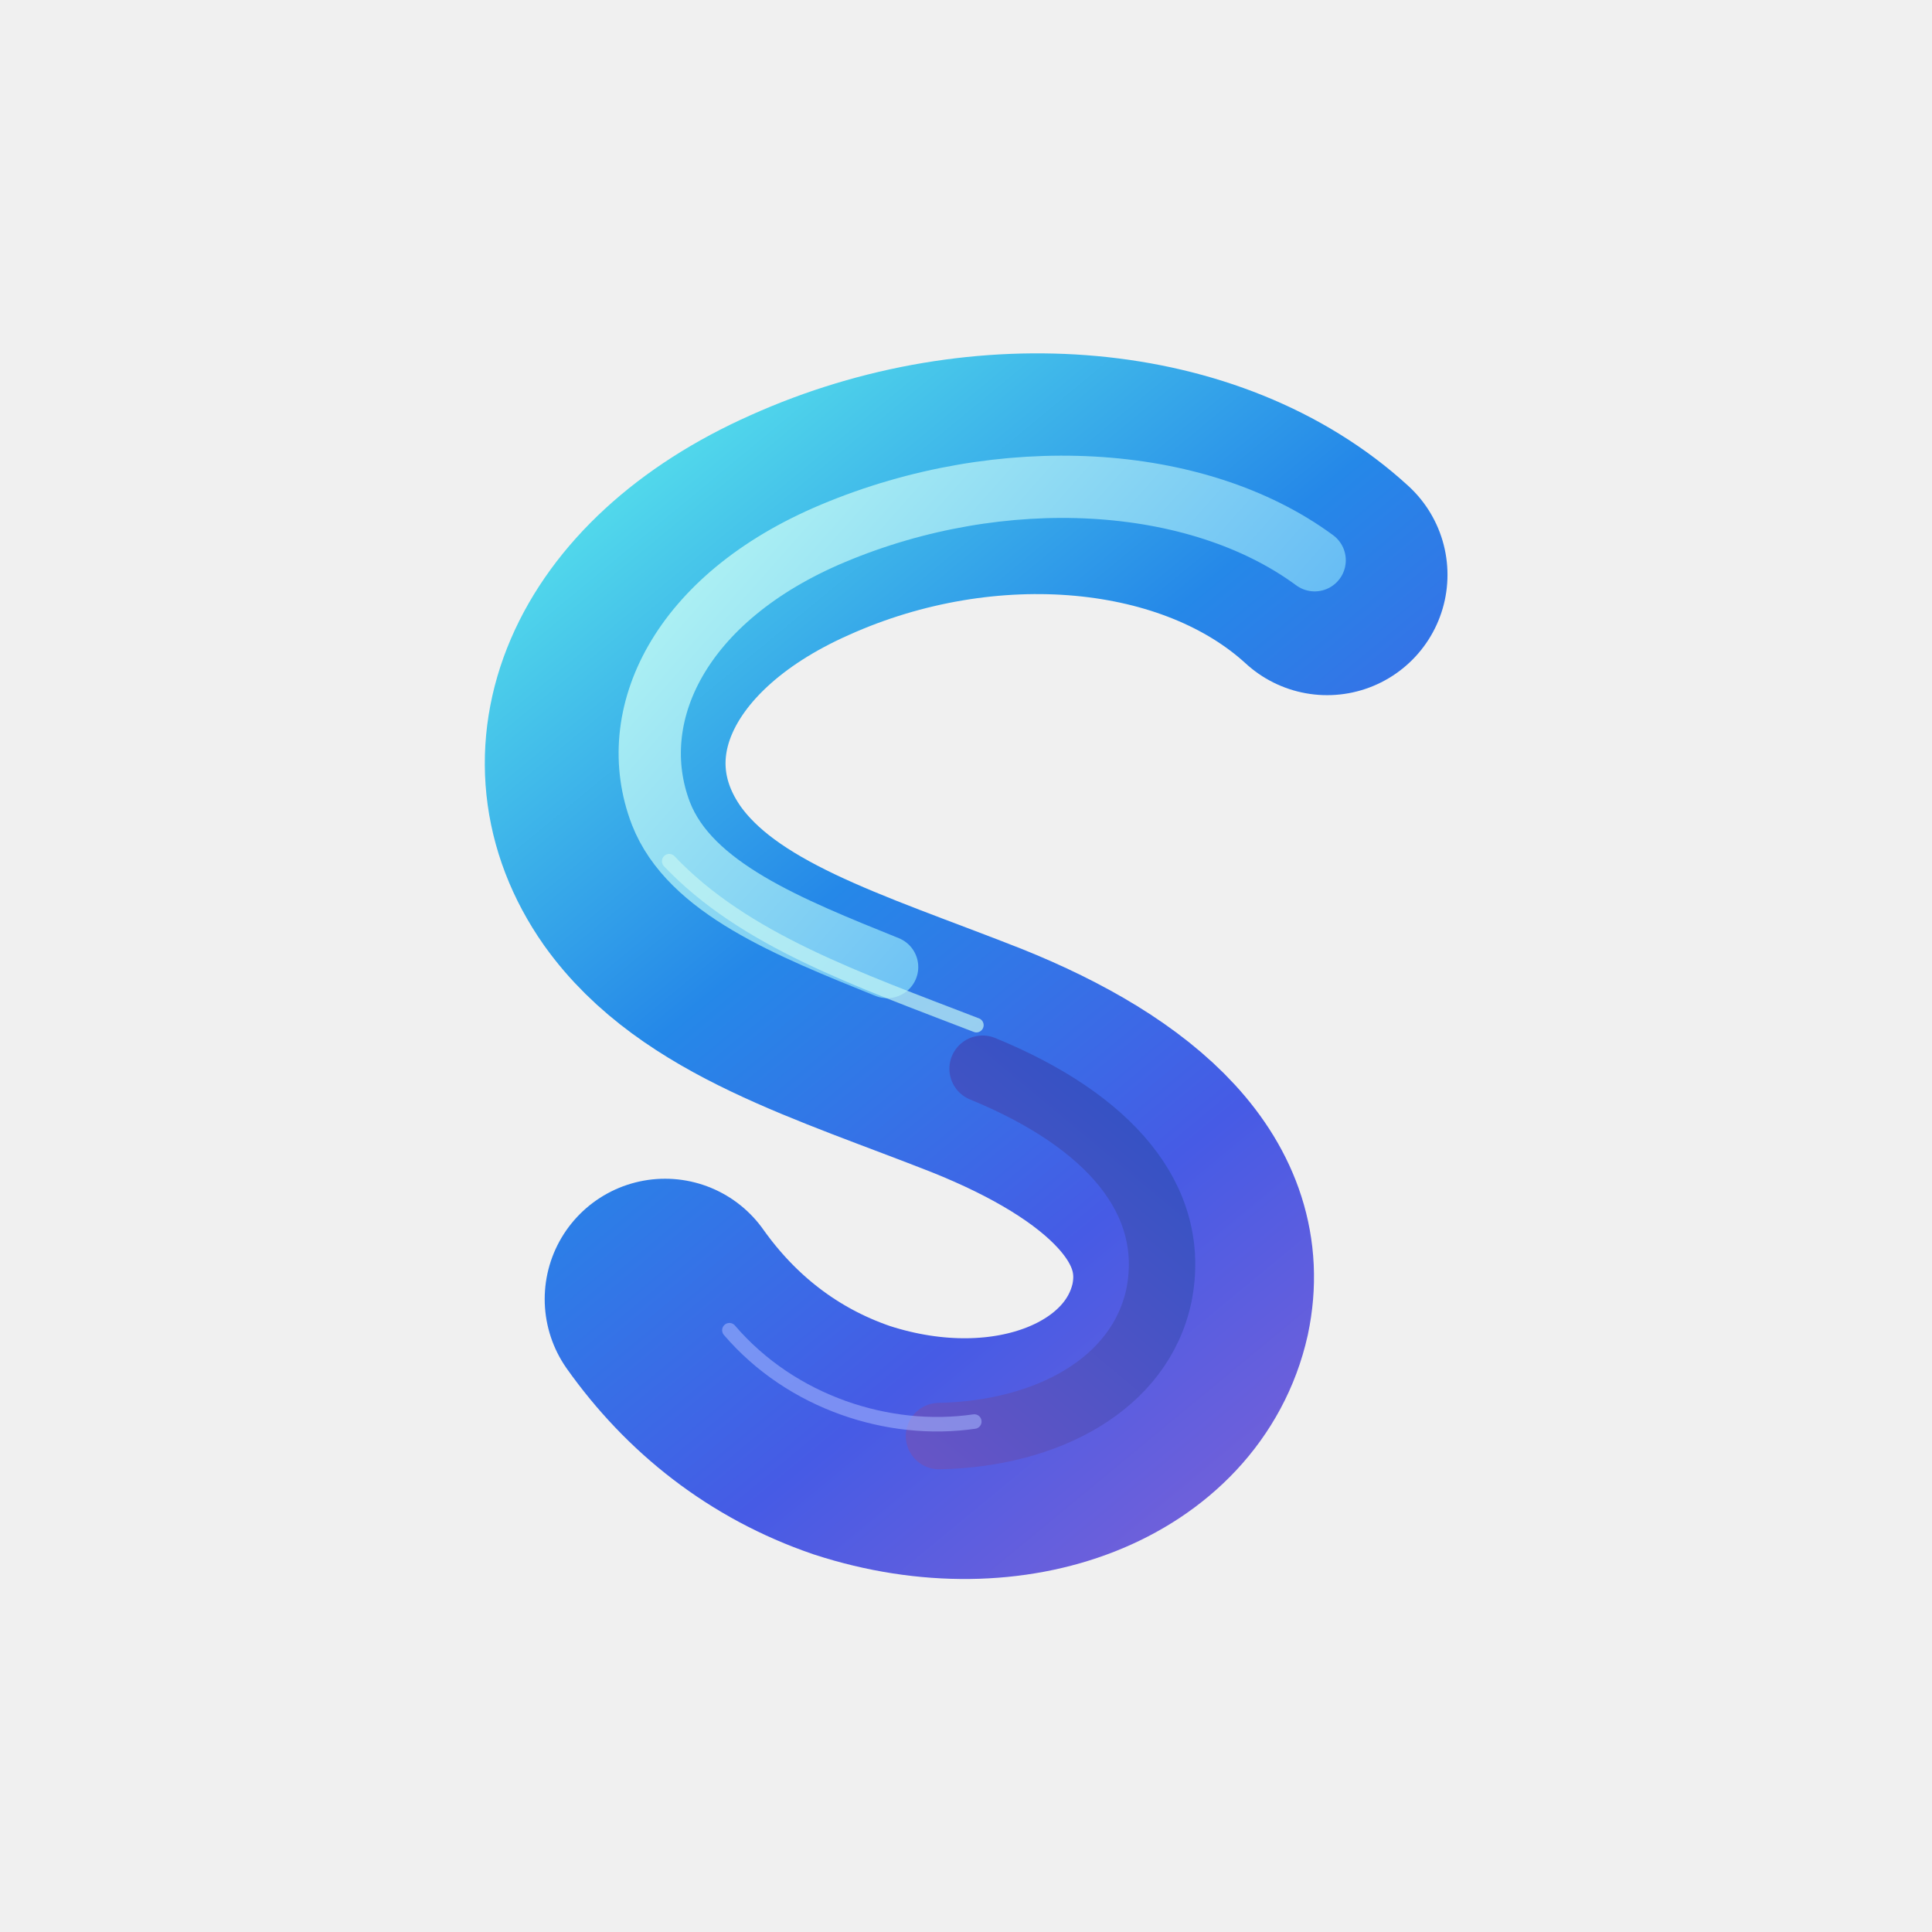
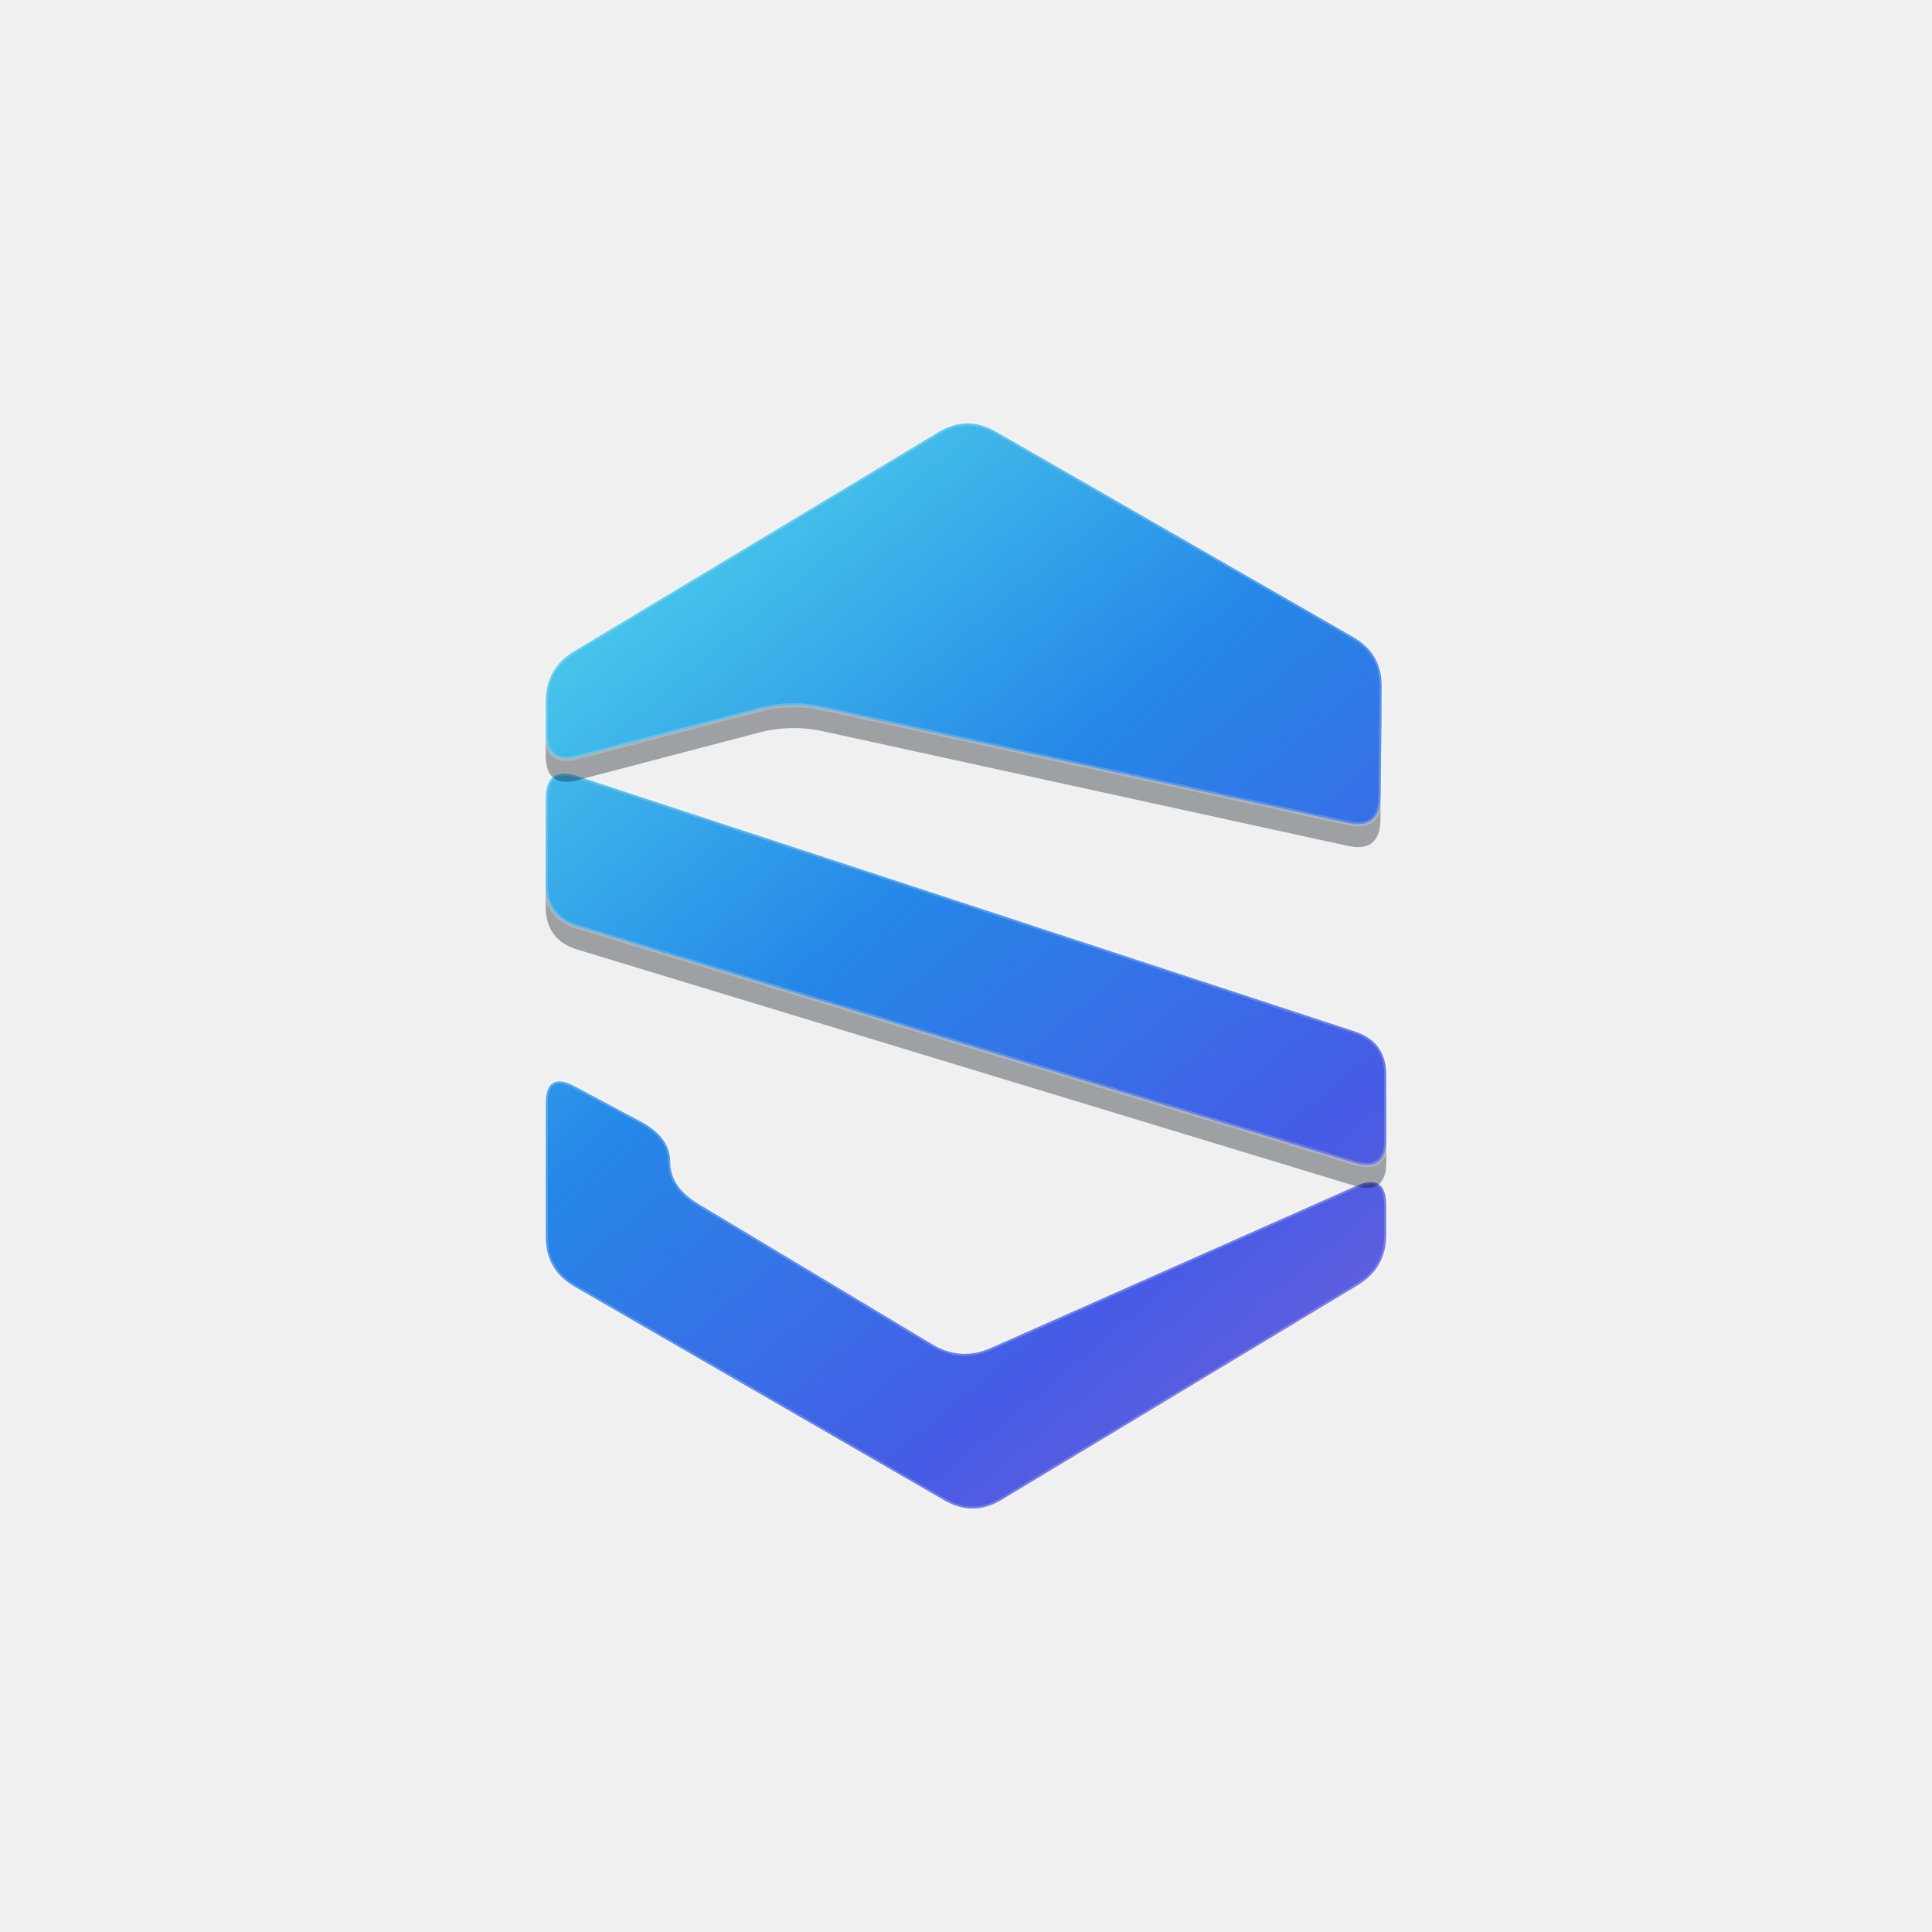
<svg xmlns="http://www.w3.org/2000/svg" viewBox="0 0 1024 1024" role="img" aria-labelledby="title">
  <defs>
-     <linearGradient id="sc-ribbon" x1="320" y1="300" x2="700" y2="760" gradientUnits="userSpaceOnUse">
+     <linearGradient id="sc-mark" x1="70" y1="50" x2="480" y2="540" gradientUnits="userSpaceOnUse">
      <stop offset="0" stop-color="#54DDEB" />
-       <stop offset="0.38" stop-color="#2588E8" />
-       <stop offset="0.72" stop-color="#465BE5" />
+       <stop offset="0.42" stop-color="#2588E8" />
+       <stop offset="0.76" stop-color="#465BE5" />
      <stop offset="1" stop-color="#7761D8" />
    </linearGradient>
-     <linearGradient id="sc-fold" x1="360" y1="330" x2="620" y2="560" gradientUnits="userSpaceOnUse">
-       <stop offset="0" stop-color="#B1F4F3" />
-       <stop offset="1" stop-color="#4CA8F4" />
-     </linearGradient>
-     <linearGradient id="sc-underfold" x1="600" y1="590" x2="450" y2="770" gradientUnits="userSpaceOnUse">
-       <stop offset="0" stop-color="#3152C4" />
-       <stop offset="1" stop-color="#6C55C6" />
-     </linearGradient>
  </defs>
-   <g transform="translate(512 512) scale(1.1) translate(-506 -528.5)">
-     <path d="M680 340 C620 285 515 276 426 316 C338 355 310 428 350 485 C382 530 445 548 511 574 C581 602 625 642 614 694 C601 752 528 782 451 757 C413 744 383 720 361 689" fill="none" stroke="url(#sc-ribbon)" stroke-width="116" stroke-linecap="round" stroke-linejoin="round" />
-     <path d="M674 333 C617 291 523 286 442 320 C368 351 341 408 359 455 C373 491 421 510 468 529" fill="none" stroke="url(#sc-fold)" stroke-width="30" stroke-linecap="round" stroke-linejoin="round" />
-     <path d="M514 578 C575 603 608 641 599 687 C590 730 545 754 493 755" fill="none" stroke="url(#sc-underfold)" stroke-width="32" stroke-linecap="round" stroke-linejoin="round" />
-     <path d="M363 478 C399 516 454 535 511 557" fill="none" stroke="#C4F6F4" stroke-opacity="0.7" stroke-width="7" stroke-linecap="round" stroke-linejoin="round" />
-     <path d="M392 704 C422 739 469 754 510 748" fill="none" stroke="#A7B7FF" stroke-opacity="0.55" stroke-width="7" stroke-linecap="round" stroke-linejoin="round" />
+   <g transform="translate(512 512) scale(1.1) translate(-275 -290)">
+     <path d="M72.5 356.5 Q72.5 340.5 86.6 348 L118.4 365 Q132.5 372.5 132.5 384.5 L132.5 384.5 Q132.5 396.5 146.2 404.7 L258.8 472.3 Q272.5 480.5 287.1 474 L462.9 396 Q477.5 389.5 477.5 405.5 L477.5 419.5 Q477.5 435.5 463.8 443.8 L292.2 547.2 Q278.5 555.5 264.6 547.5 L86.4 444.5 Q72.5 436.5 72.5 420.5Z" fill="url(#sc-mark)" stroke="#FFFFFF" stroke-opacity="0.2" stroke-width="2" stroke-linejoin="round" />
+     <path d="M72.5 209.5 Q72.5 193.5 87.7 198.5 L462.3 321.5 Q477.5 326.5 477.5 342.5 L477.5 373.5 Q477.5 389.5 462.2 384.9 L87.8 271.1 Q72.5 266.5 72.5 250.5Z" fill="#020B14" fill-opacity="0.34" transform="translate(0 11)" />
+     <path d="M72.5 209.5 Q72.5 193.5 87.7 198.5 L462.3 321.5 Q477.5 326.5 477.5 342.5 L477.5 373.5 Q477.5 389.5 462.2 384.9 L87.8 271.1 Q72.5 266.5 72.5 250.5Z" fill="url(#sc-mark)" stroke="#FFFFFF" stroke-opacity="0.2" stroke-width="2" stroke-linejoin="round" />
+     <path d="M72.5 162.5 Q72.5 146.5 86.2 138.3 L261.8 32.7 Q275.5 24.5 289.4 32.5 L461.6 131.5 Q475.5 139.5 475.3 155.5 L474.7 208.5 Q474.5 224.5 458.9 221.1 L206.1 165.9 Q190.5 162.5 175 166.6 L88 189.4 Q72.5 193.5 72.5 177.5Z" fill="#020B14" fill-opacity="0.34" transform="translate(0 11)" />
+     <path d="M72.5 162.5 Q72.5 146.5 86.2 138.3 L261.8 32.7 Q275.5 24.5 289.4 32.5 L461.6 131.5 Q475.5 139.5 475.3 155.5 L474.7 208.5 Q474.5 224.5 458.9 221.1 L206.1 165.9 Q190.5 162.5 175 166.6 L88 189.4 Q72.5 193.5 72.5 177.5Z" fill="url(#sc-mark)" stroke="#FFFFFF" stroke-opacity="0.2" stroke-width="2" stroke-linejoin="round" />
  </g>
</svg>
